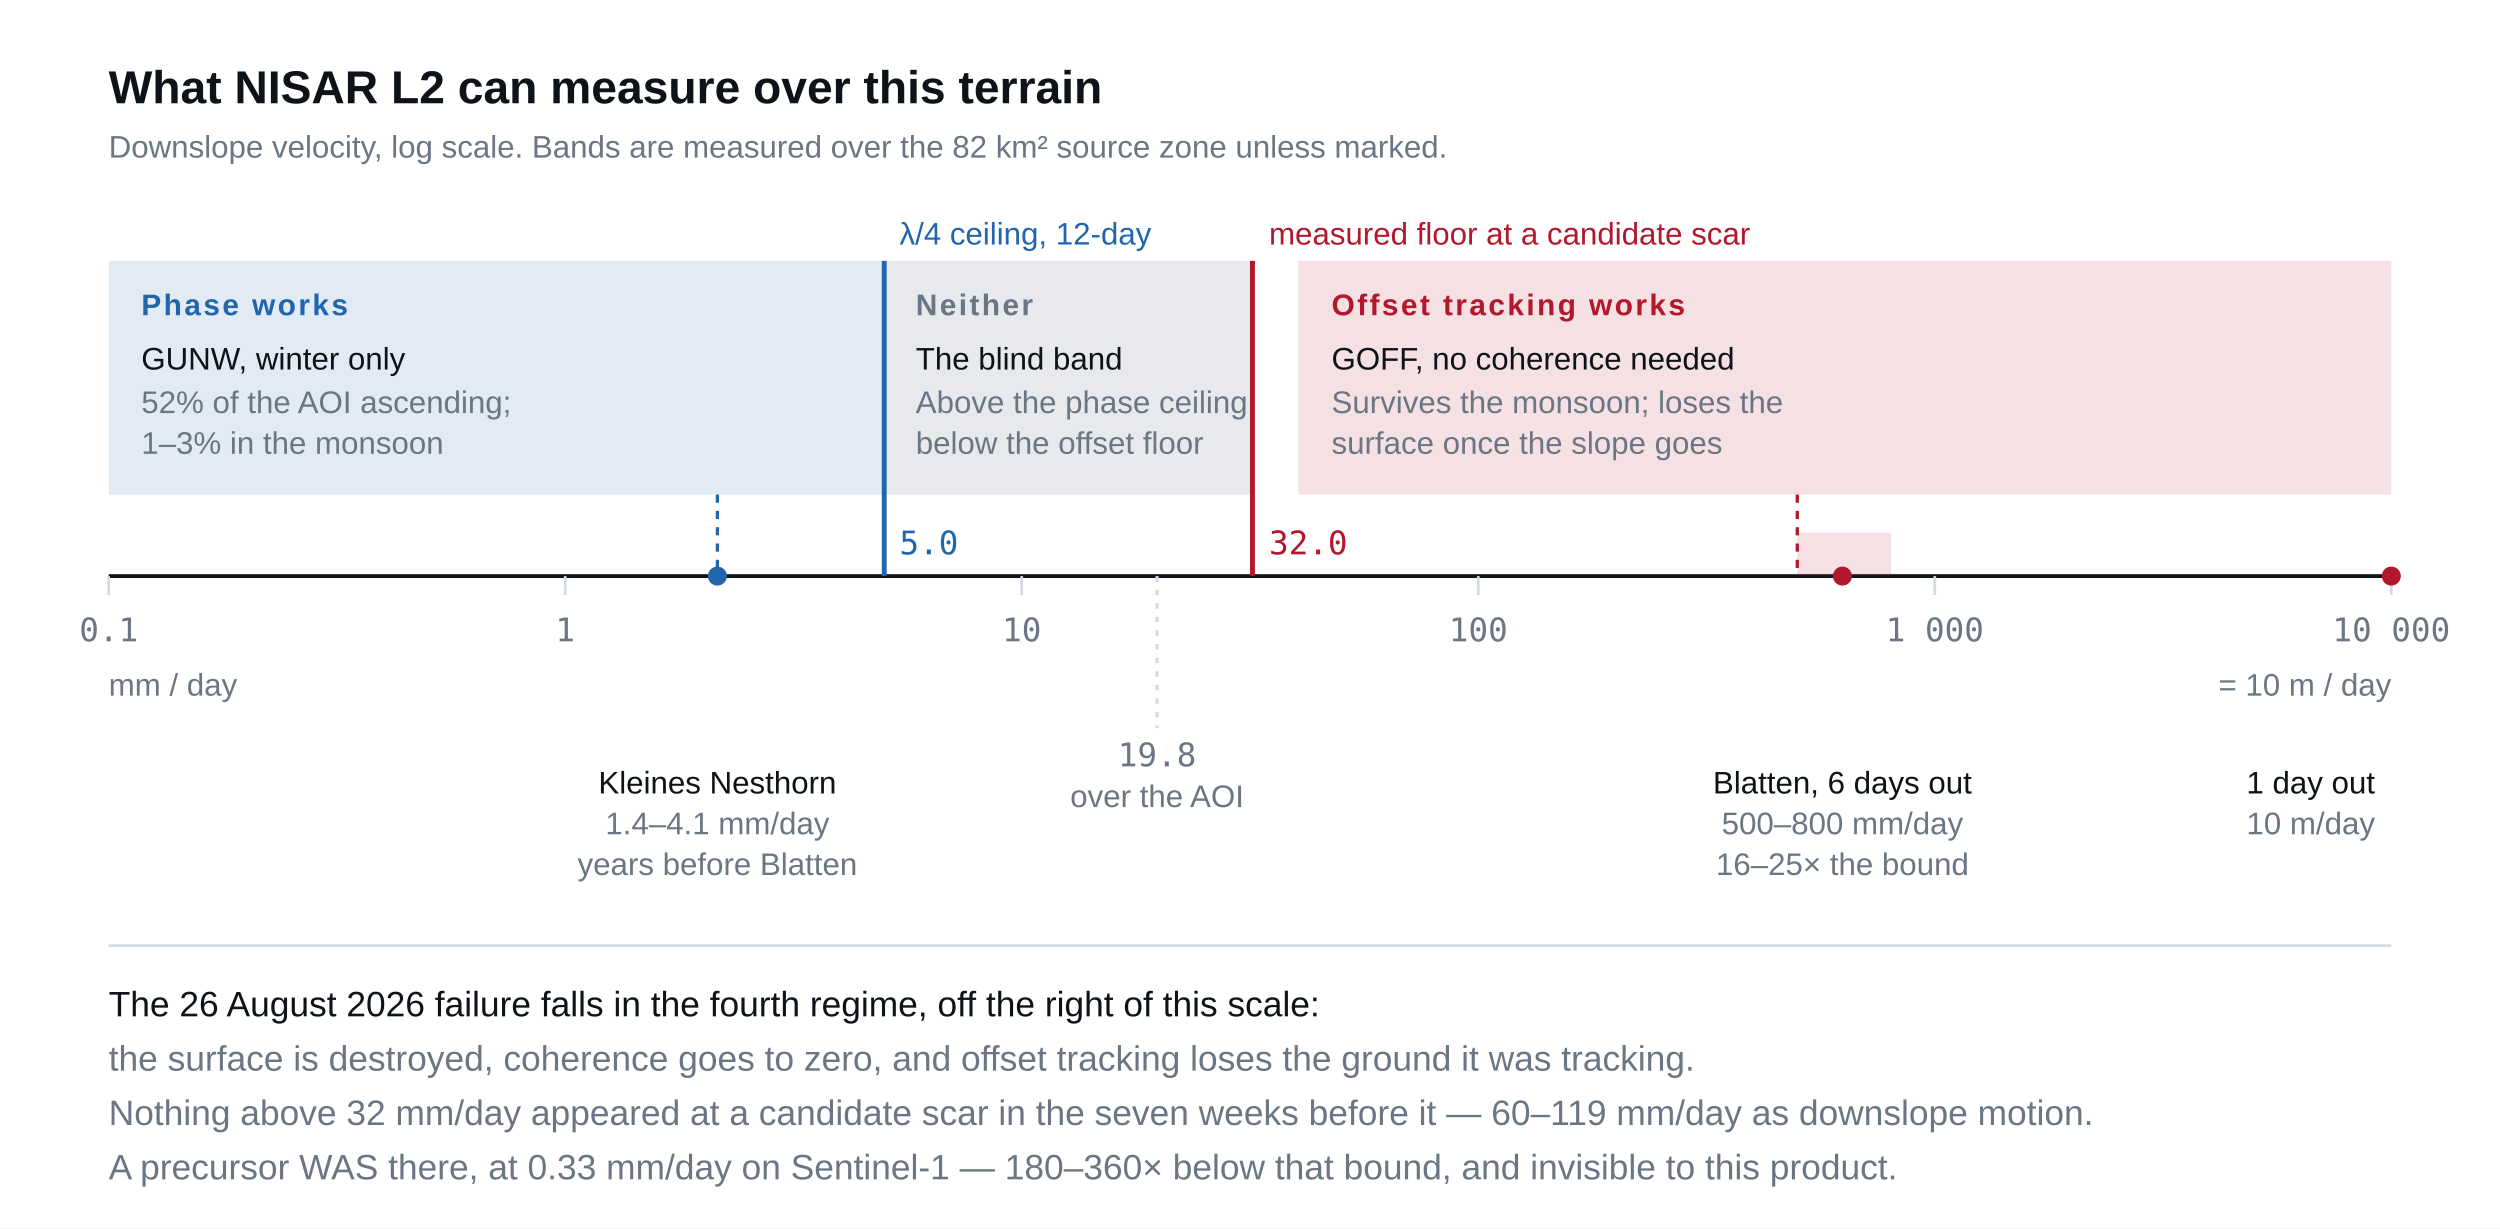
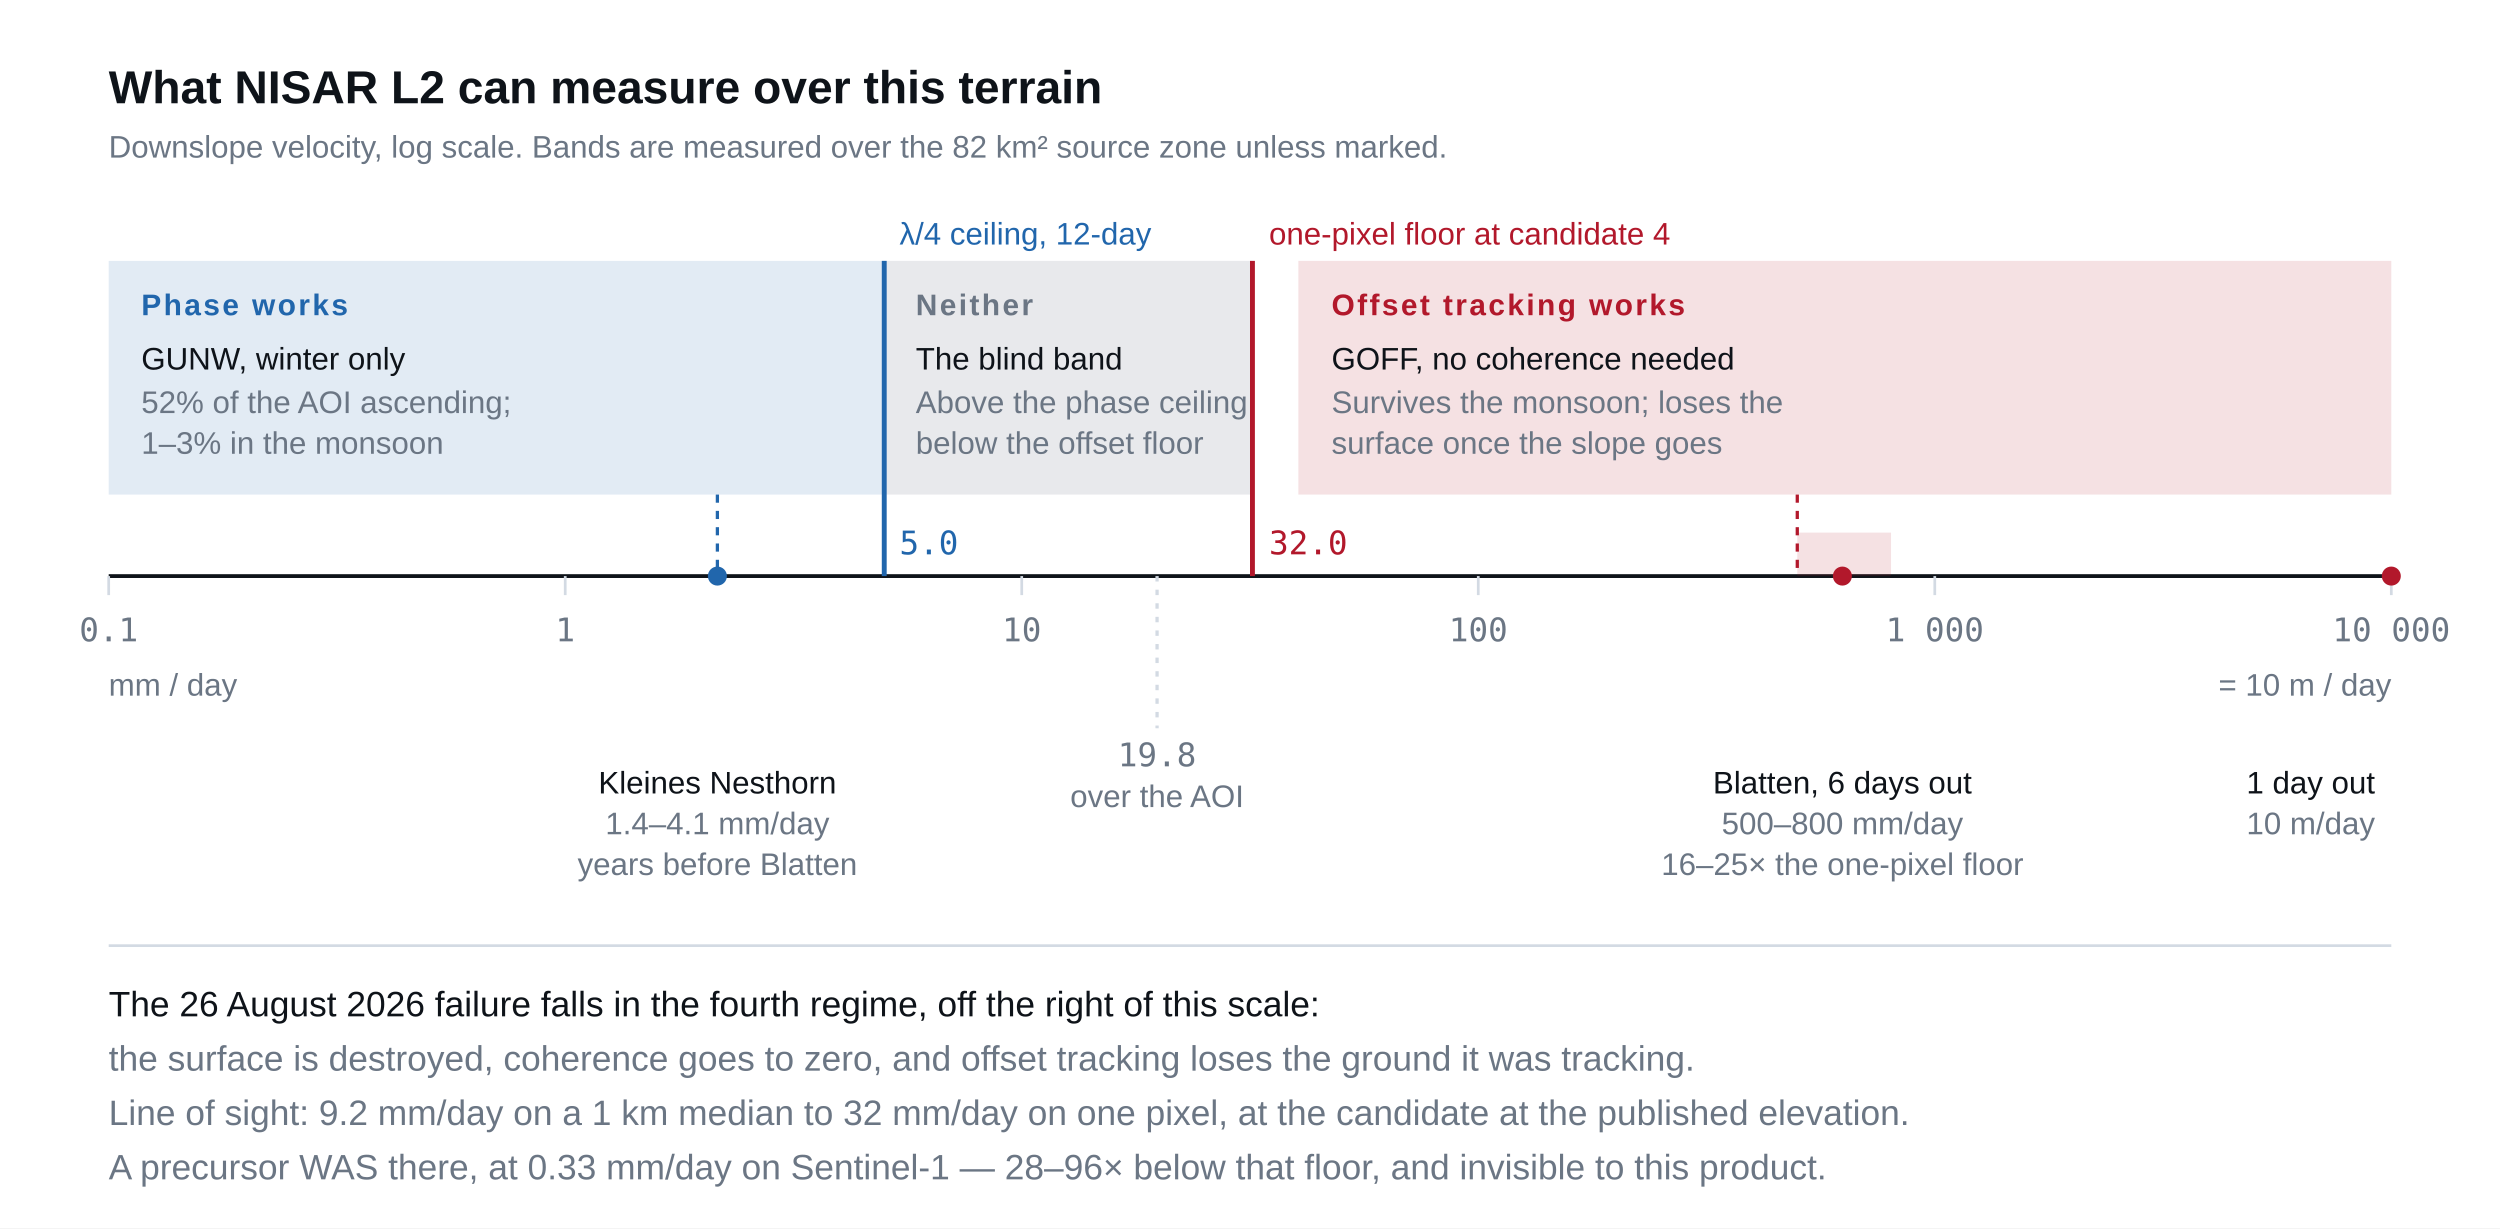
<svg xmlns="http://www.w3.org/2000/svg" viewBox="0 0 920 452" width="920" height="452" font-family="'IBM Plex Sans','Helvetica Neue',Arial,sans-serif" role="img" aria-label="Velocity ladder showing where NISAR L2 phase and offset tracking work, and the blind band between them">
  <style>
    .bg   { fill: #FFFFFF; }
    .ink  { fill: #0E1319; }
    .mut  { fill: #6B7684; }
    .rule { stroke: #D3DAE3; }
    .axis { stroke: #0E1319; }
    .blue { fill: #2166AC; }  .blueS { stroke: #2166AC; }
    .red  { fill: #B2182B; }  .redS  { stroke: #B2182B; }
    .gap  { fill: #6B7684; }
    .bandPhase  { fill: #2166AC; fill-opacity: .13; }
    .bandOffset { fill: #B2182B; fill-opacity: .13; }
    .bandBlind  { fill: #6B7684; fill-opacity: .16; }
    @media (prefers-color-scheme: dark) {
      .bg   { fill: #0C1015; }
      .ink  { fill: #E6EBF1; }
      .mut  { fill: #94A0AE; }
      .rule { stroke: #2A3441; }
      .axis { stroke: #E6EBF1; }
      .blue { fill: #7FB0DF; }  .blueS { stroke: #7FB0DF; }
      .red  { fill: #E8899A; }  .redS  { stroke: #E8899A; }
      .gap  { fill: #94A0AE; }
      .bandPhase  { fill: #7FB0DF; fill-opacity: .17; }
      .bandOffset { fill: #E8899A; fill-opacity: .17; }
      .bandBlind  { fill: #94A0AE; fill-opacity: .20; }
    }
    .t   { font-size: 13px; }
    .s   { font-size: 11.5px; }
    .lbl { font-size: 11px; letter-spacing: .08em; text-transform: uppercase; font-weight: 600; }
    .num { font-size: 12px; font-family: 'IBM Plex Mono', ui-monospace, monospace; }
    .h   { font-size: 17px; font-weight: 600; }
  </style>
  <rect class="bg" x="0" y="0" width="920" height="452" />
  <text class="h ink" x="40" y="38">What NISAR L2 can measure over this terrain</text>
  <text class="s mut" x="40" y="58">Downslope velocity, log scale. Bands are measured over the 82 km² source zone unless marked.</text>
  <rect class="bandPhase" x="40" y="96" width="285.4" height="86" />
  <rect class="bandBlind" x="325.4" y="96" width="135.5" height="86" />
  <rect class="bandOffset" x="477.8" y="96" width="402.2" height="86" />
  <text class="lbl blue" x="52" y="116">Phase works</text>
  <text class="s ink" x="52" y="136">GUNW, winter only</text>
  <text class="s mut" x="52" y="152">52% of the AOI ascending;</text>
  <text class="s mut" x="52" y="167">1–3% in the monsoon</text>
  <text class="lbl gap" x="337" y="116">Neither</text>
  <text class="s ink" x="337" y="136">The blind band</text>
  <text class="s mut" x="337" y="152">Above the phase ceiling,</text>
  <text class="s mut" x="337" y="167">below the offset floor</text>
  <text class="lbl red" x="490" y="116">Offset tracking works</text>
  <text class="s ink" x="490" y="136">GOFF, no coherence needed</text>
  <text class="s mut" x="490" y="152">Survives the monsoon; loses the</text>
  <text class="s mut" x="490" y="167">surface once the slope goes</text>
  <line class="axis" x1="40" y1="212" x2="880" y2="212" stroke-width="1.4" />
  <g class="num mut" text-anchor="middle">
    <line class="rule" x1="40" y1="212" x2="40" y2="219" />
    <text x="40" y="236">0.1</text>
    <line class="rule" x1="208" y1="212" x2="208" y2="219" />
    <text x="208" y="236">1</text>
    <line class="rule" x1="376" y1="212" x2="376" y2="219" />
    <text x="376" y="236">10</text>
    <line class="rule" x1="544" y1="212" x2="544" y2="219" />
    <text x="544" y="236">100</text>
    <line class="rule" x1="712" y1="212" x2="712" y2="219" />
    <text x="712" y="236">1 000</text>
    <line class="rule" x1="880" y1="212" x2="880" y2="219" />
    <text x="880" y="236">10 000</text>
  </g>
  <text class="s mut" x="40" y="256">mm / day</text>
  <text class="s mut" x="880" y="256" text-anchor="end">= 10 m / day</text>
  <line class="blueS" x1="264" y1="182" x2="264" y2="212" stroke-width="1.2" stroke-dasharray="3 3" />
  <circle class="blue" cx="264" cy="212" r="3.5" />
  <text class="s ink" x="264" y="292" text-anchor="middle">Kleines Nesthorn</text>
  <text class="s mut" x="264" y="307" text-anchor="middle">1.4–4.1 mm/day</text>
  <text class="s mut" x="264" y="322" text-anchor="middle">years before Blatten</text>
  <line class="blueS" x1="325.4" y1="96" x2="325.4" y2="212" stroke-width="1.8" />
  <text class="num blue" x="331" y="204">5.0</text>
  <text class="s blue" x="331" y="90">λ/4 ceiling, 12-day</text>
  <line class="redS" x1="460.9" y1="96" x2="460.9" y2="212" stroke-width="1.8" />
  <text class="num red" x="467" y="204">32.0</text>
-   <text class="s red" x="467" y="90">measured floor at a candidate scar</text>
+   <text class="s red" x="467" y="90">one-pixel floor at candidate 4</text>
  <line class="rule" x1="425.8" y1="212" x2="425.8" y2="268" stroke-width="1.2" stroke-dasharray="2 3" />
  <text class="num mut" x="425.8" y="282" text-anchor="middle">19.8</text>
  <text class="s mut" x="425.8" y="297" text-anchor="middle">over the AOI</text>
  <rect class="bandOffset" x="661.4" y="196" width="34.5" height="16" />
  <line class="redS" x1="661.4" y1="182" x2="661.4" y2="212" stroke-width="1.2" stroke-dasharray="3 3" />
  <circle class="red" cx="678" cy="212" r="3.5" />
  <text class="s ink" x="678" y="292" text-anchor="middle">Blatten, 6 days out</text>
  <text class="s mut" x="678" y="307" text-anchor="middle">500–800 mm/day</text>
-   <text class="s mut" x="678" y="322" text-anchor="middle">16–25× the bound</text>
+   <text class="s mut" x="678" y="322" text-anchor="middle">16–25× the one-pixel floor</text>
  <circle class="red" cx="880" cy="212" r="3.5" />
  <text class="s ink" x="874" y="292" text-anchor="end">1 day out</text>
  <text class="s mut" x="874" y="307" text-anchor="end">10 m/day</text>
  <line class="rule" x1="40" y1="348" x2="880" y2="348" stroke-width="1" />
  <text class="t ink" x="40" y="374">The 26 August 2026 failure falls in the fourth regime, off the right of this scale:</text>
  <text class="t mut" x="40" y="394">the surface is destroyed, coherence goes to zero, and offset tracking loses the ground it was tracking.</text>
-   <text class="t mut" x="40" y="414">Nothing above 32 mm/day appeared at a candidate scar in the seven weeks before it — 60–119 mm/day as downslope motion.</text>
-   <text class="t mut" x="40" y="434">A precursor WAS there, at 0.33 mm/day on Sentinel-1 — 180–360× below that bound, and invisible to this product.</text>
+   <text class="t mut" x="40" y="414">Line of sight: 9.2 mm/day on a 1 km median to 32 mm/day on one pixel, at the candidate at the published elevation.</text>
+   <text class="t mut" x="40" y="434">A precursor WAS there, at 0.33 mm/day on Sentinel-1 — 28–96× below that floor, and invisible to this product.</text>
</svg>
